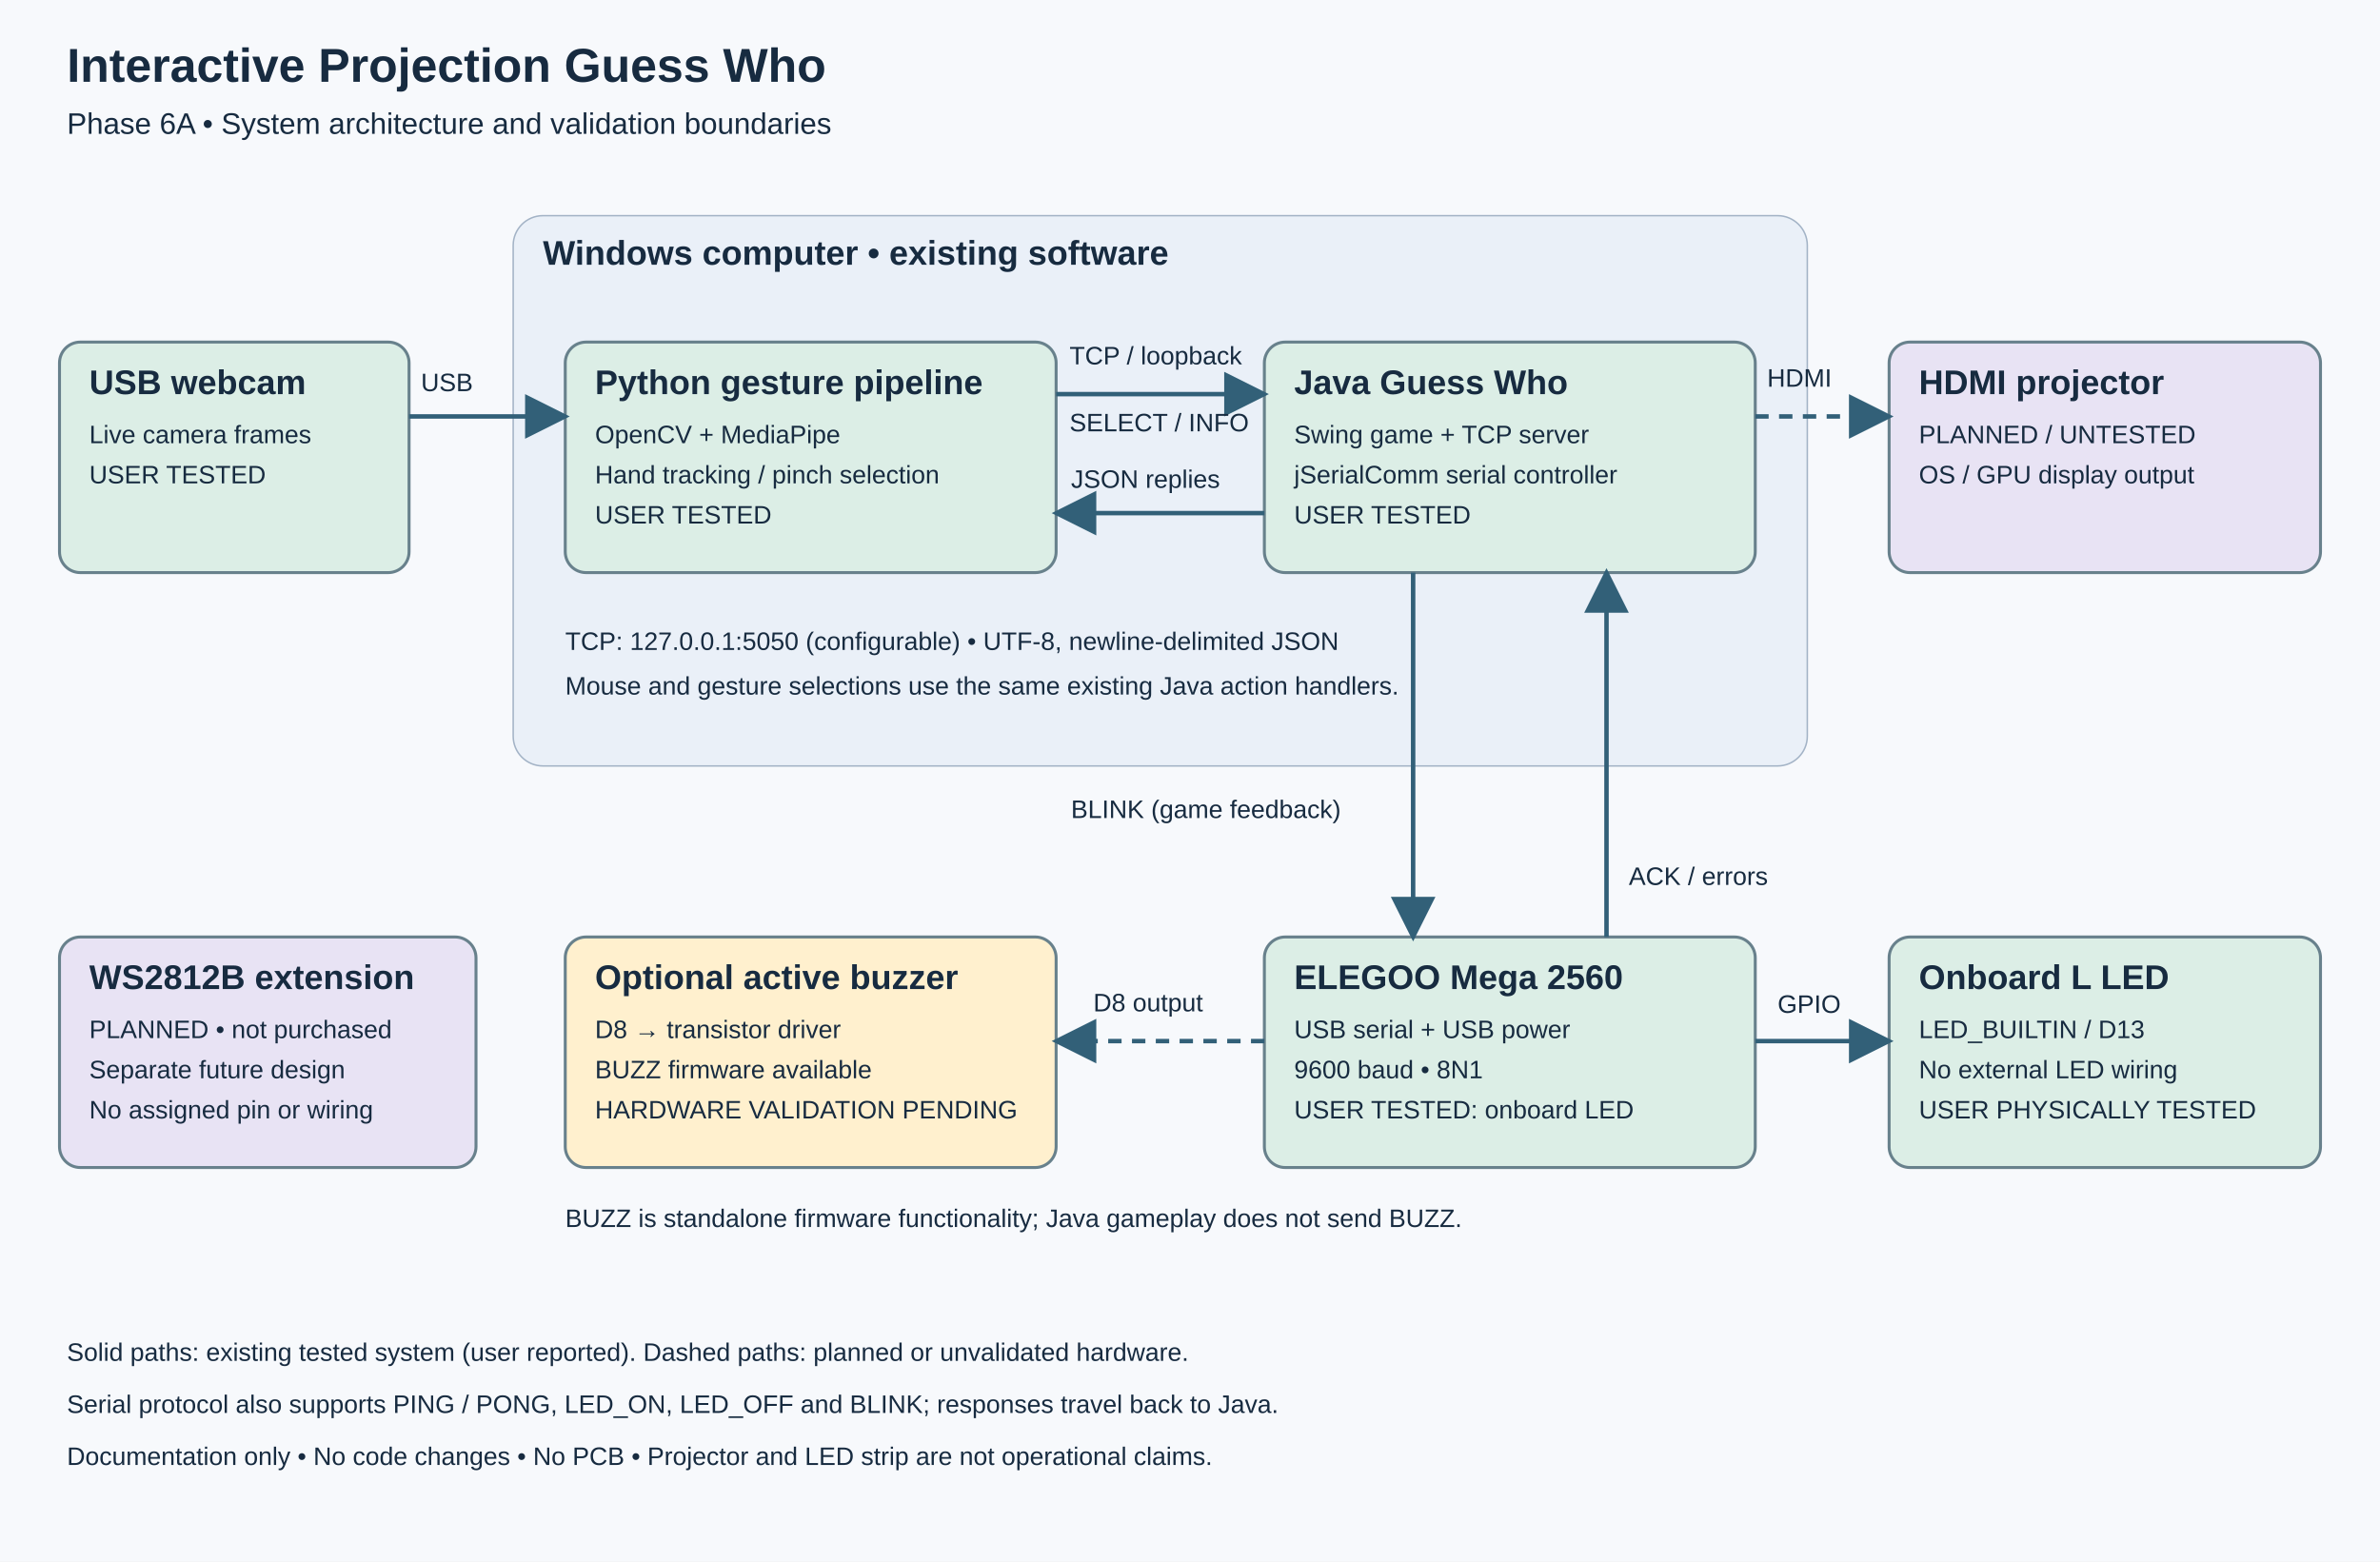
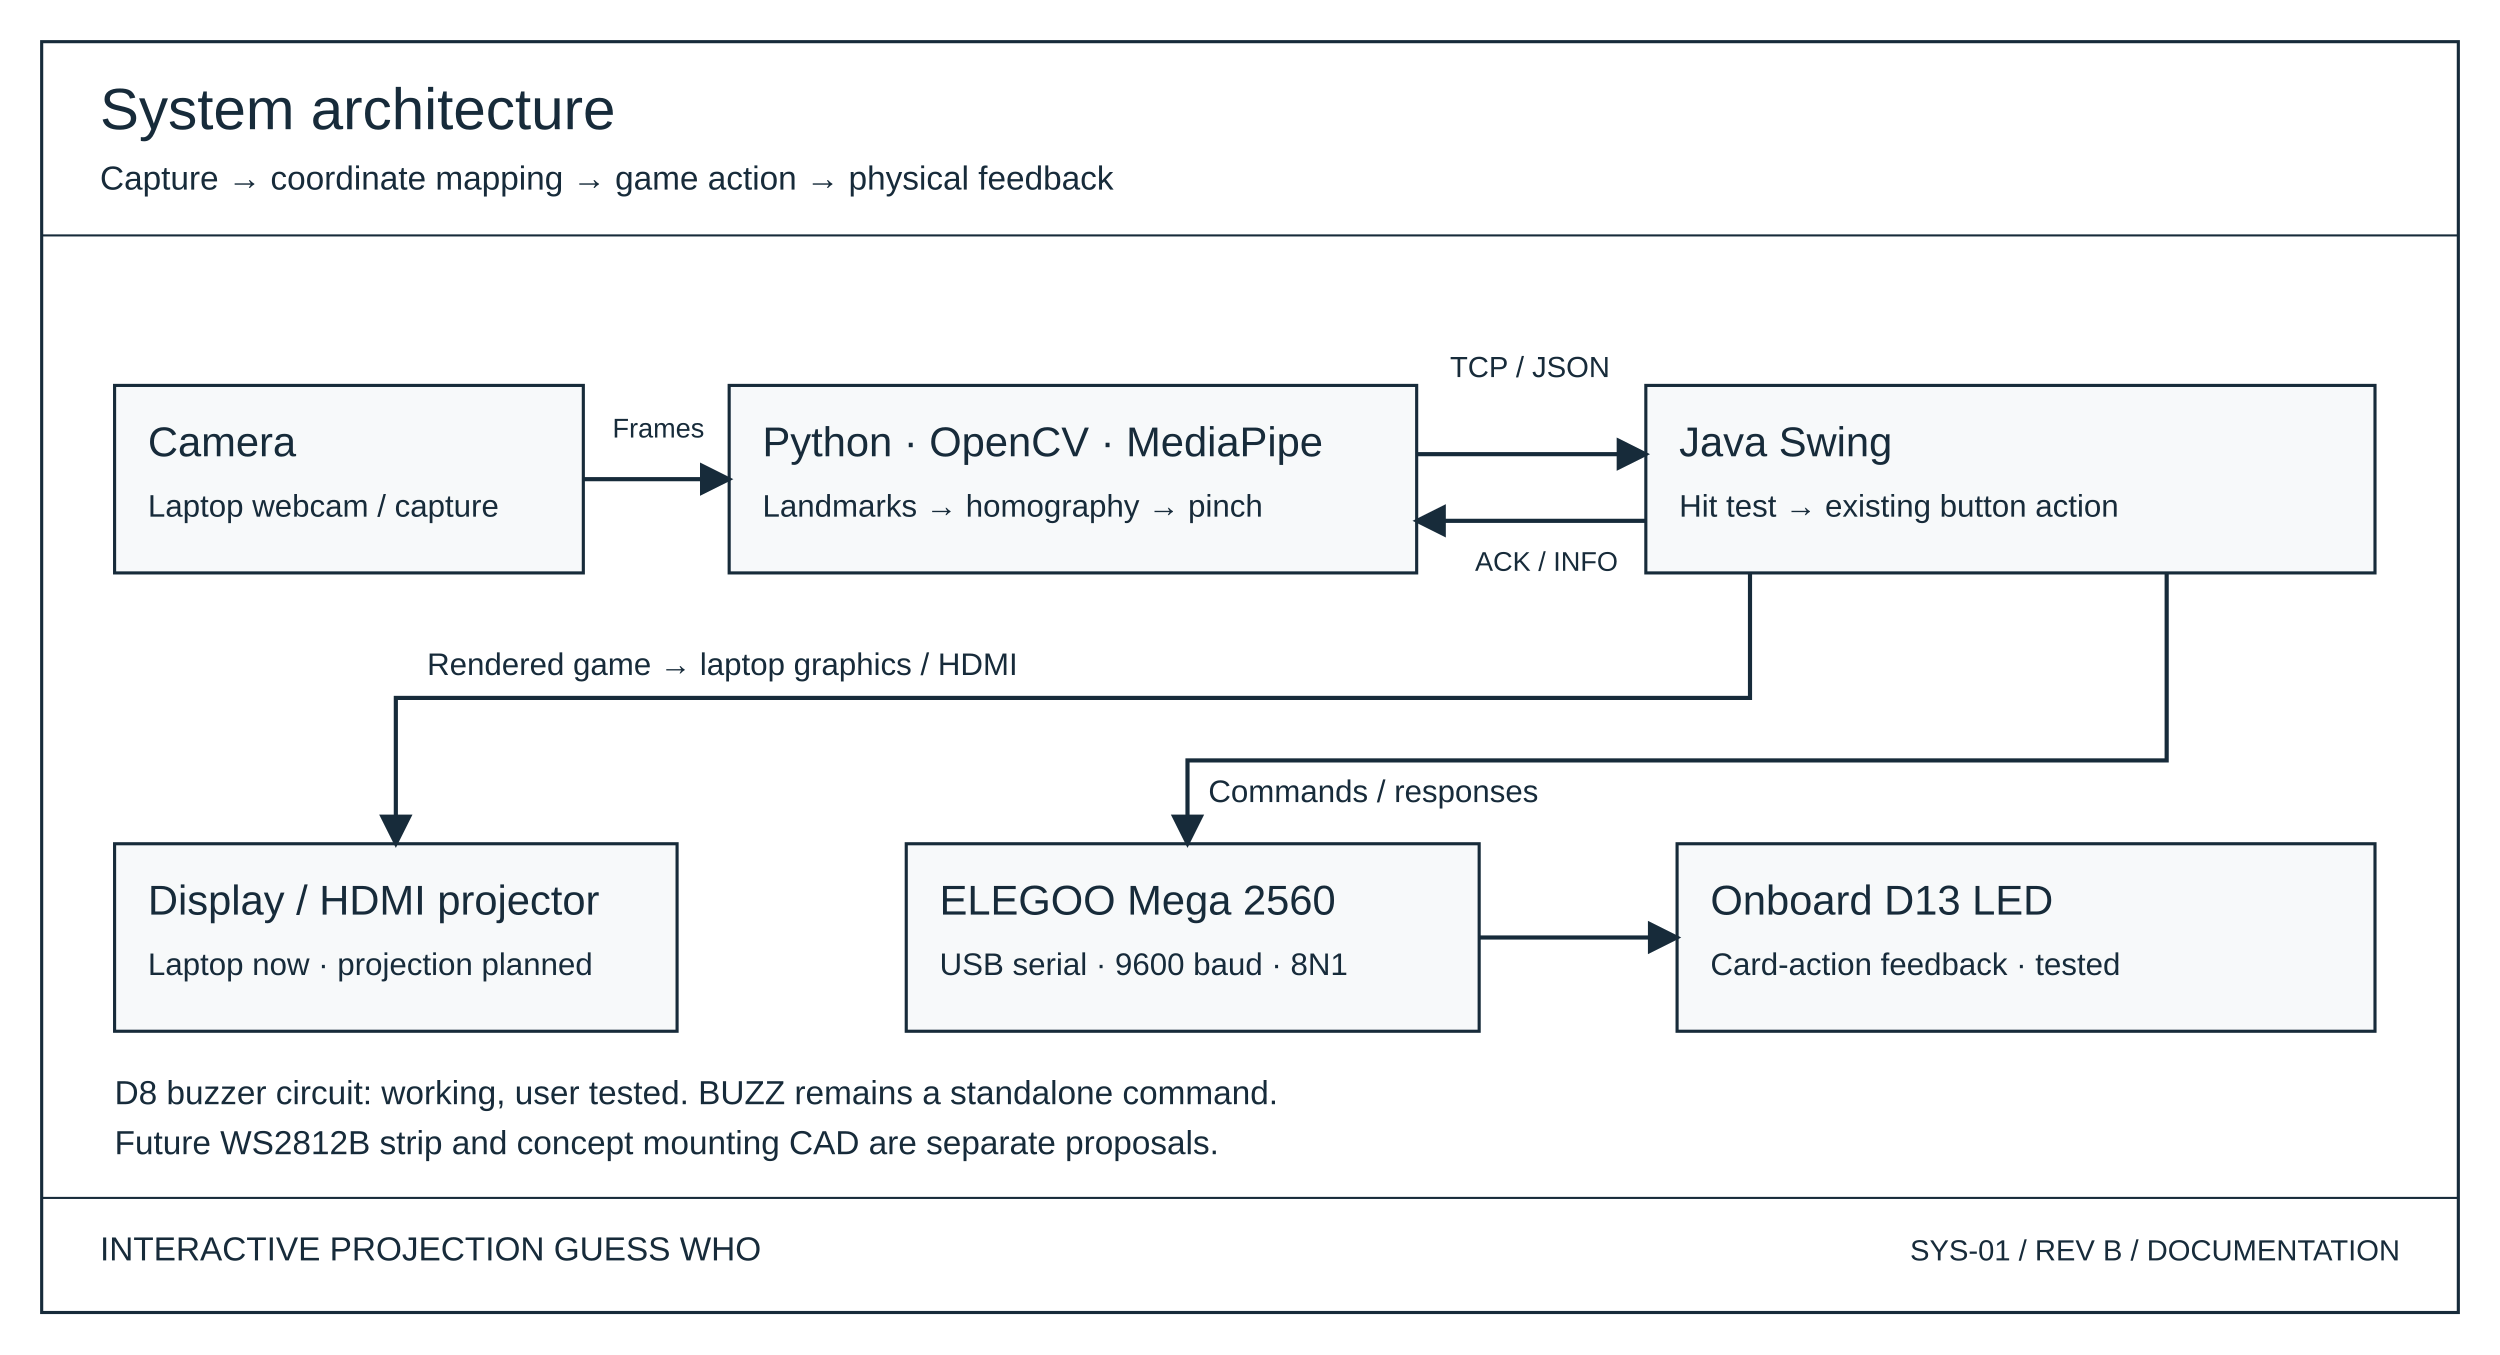
- <svg xmlns="http://www.w3.org/2000/svg" width="1600" height="1050" viewBox="0 0 1600 1050">
+ <svg xmlns="http://www.w3.org/2000/svg" width="1200" height="650" viewBox="0 0 1200 650" role="img">
  <defs>
-     <marker id="arrow" markerWidth="10" markerHeight="10" refX="9" refY="5" orient="auto-start-reverse">
-       <path d="M0 0 L10 5 L0 10Z" fill="#326078" />
+     <marker id="arrow" markerWidth="8" markerHeight="8" refX="7" refY="4" orient="auto-start-reverse">
+       <path d="M0 0 L8 4 L0 8 Z" fill="#172b3a" />
    </marker>
  </defs>
-   <rect width="1600" height="1050" fill="#f7f9fc" />
-   <style>text{font-family:Arial,sans-serif;fill:#172b40;font-size:20px}.heading{font-size:32px;font-weight:bold}.title{font-size:23px;font-weight:bold}.small{font-size:17px}</style>
-   <text x="45" y="55" class="heading">Interactive Projection Guess Who</text>
-   <text x="45" y="90" class="">Phase 6A • System architecture and validation boundaries</text>
-   <rect x="345" y="145" width="870" height="370" rx="20" fill="#eaf0f8" stroke="#a3b3c6" />
-   <text x="365" y="178" class="title">Windows computer • existing software</text>
-   <rect x="40" y="230" width="235" height="155" rx="14" fill="#dceee6" stroke="#68818c" stroke-width="2" />
-   <text x="60" y="265" class="title">USB webcam</text>
-   <text x="60" y="298" class="small">Live camera frames</text>
-   <text x="60" y="325" class="small">USER TESTED</text>
-   <rect x="380" y="230" width="330" height="155" rx="14" fill="#dceee6" stroke="#68818c" stroke-width="2" />
-   <text x="400" y="265" class="title">Python gesture pipeline</text>
-   <text x="400" y="298" class="small">OpenCV + MediaPipe</text>
-   <text x="400" y="325" class="small">Hand tracking / pinch selection</text>
-   <text x="400" y="352" class="small">USER TESTED</text>
-   <rect x="850" y="230" width="330" height="155" rx="14" fill="#dceee6" stroke="#68818c" stroke-width="2" />
-   <text x="870" y="265" class="title">Java Guess Who</text>
-   <text x="870" y="298" class="small">Swing game + TCP server</text>
-   <text x="870" y="325" class="small">jSerialComm serial controller</text>
-   <text x="870" y="352" class="small">USER TESTED</text>
-   <path d="M275 280 H380" fill="none" stroke="#326078" stroke-width="3" marker-end="url(#arrow)" />
-   <text x="283" y="263" class="small">USB</text>
-   <path d="M710 265 H850" fill="none" stroke="#326078" stroke-width="3" marker-end="url(#arrow)" />
-   <text x="719" y="245" class="small">TCP / loopback</text>
-   <text x="719" y="290" class="small">SELECT / INFO</text>
-   <path d="M850 345 H710" fill="none" stroke="#326078" stroke-width="3" marker-end="url(#arrow)" />
-   <text x="720" y="328" class="small">JSON replies</text>
-   <text x="380" y="437" class="small">TCP: 127.0.0.1:5050 (configurable) • UTF-8, newline-delimited JSON</text>
-   <text x="380" y="467" class="small">Mouse and gesture selections use the same existing Java action handlers.</text>
-   <rect x="1270" y="230" width="290" height="155" rx="14" fill="#e8e3f4" stroke="#68818c" stroke-width="2" />
-   <text x="1290" y="265" class="title">HDMI projector</text>
-   <text x="1290" y="298" class="small">PLANNED / UNTESTED</text>
-   <text x="1290" y="325" class="small">OS / GPU display output</text>
-   <path d="M1180 280 H1270" fill="none" stroke="#326078" stroke-width="3" stroke-dasharray="9 7" marker-end="url(#arrow)" />
-   <text x="1188" y="260" class="small">HDMI</text>
-   <rect x="850" y="630" width="330" height="155" rx="14" fill="#dceee6" stroke="#68818c" stroke-width="2" />
-   <text x="870" y="665" class="title">ELEGOO Mega 2560</text>
-   <text x="870" y="698" class="small">USB serial + USB power</text>
-   <text x="870" y="725" class="small">9600 baud • 8N1</text>
-   <text x="870" y="752" class="small">USER TESTED: onboard LED</text>
-   <path d="M950 385 V630" fill="none" stroke="#326078" stroke-width="3" marker-end="url(#arrow)" />
-   <text x="720" y="550" class="small">BLINK (game feedback)</text>
-   <path d="M1080 630 V385" fill="none" stroke="#326078" stroke-width="3" marker-end="url(#arrow)" />
-   <text x="1095" y="595" class="small">ACK / errors</text>
-   <rect x="1270" y="630" width="290" height="155" rx="14" fill="#dceee6" stroke="#68818c" stroke-width="2" />
-   <text x="1290" y="665" class="title">Onboard L LED</text>
-   <text x="1290" y="698" class="small">LED_BUILTIN / D13</text>
-   <text x="1290" y="725" class="small">No external LED wiring</text>
-   <text x="1290" y="752" class="small">USER PHYSICALLY TESTED</text>
-   <path d="M1180 700 H1270" fill="none" stroke="#326078" stroke-width="3" marker-end="url(#arrow)" />
-   <text x="1195" y="681" class="small">GPIO</text>
-   <rect x="380" y="630" width="330" height="155" rx="14" fill="#fff0ce" stroke="#68818c" stroke-width="2" />
-   <text x="400" y="665" class="title">Optional active buzzer</text>
-   <text x="400" y="698" class="small">D8 → transistor driver</text>
-   <text x="400" y="725" class="small">BUZZ firmware available</text>
-   <text x="400" y="752" class="small">HARDWARE VALIDATION PENDING</text>
-   <path d="M850 700 H710" fill="none" stroke="#326078" stroke-width="3" stroke-dasharray="9 7" marker-end="url(#arrow)" />
-   <text x="735" y="680" class="small">D8 output</text>
-   <text x="380" y="825" class="small">BUZZ is standalone firmware functionality; Java gameplay does not send BUZZ.</text>
-   <rect x="40" y="630" width="280" height="155" rx="14" fill="#e8e3f4" stroke="#68818c" stroke-width="2" />
-   <text x="60" y="665" class="title">WS2812B extension</text>
-   <text x="60" y="698" class="small">PLANNED • not purchased</text>
-   <text x="60" y="725" class="small">Separate future design</text>
-   <text x="60" y="752" class="small">No assigned pin or wiring</text>
-   <text x="45" y="915" class="small">Solid paths: existing tested system (user reported). Dashed paths: planned or unvalidated hardware.</text>
-   <text x="45" y="950" class="small">Serial protocol also supports PING / PONG, LED_ON, LED_OFF and BLINK; responses travel back to Java.</text>
-   <text x="45" y="985" class="small">Documentation only • No code changes • No PCB • Projector and LED strip are not operational claims.</text>
+   <g font-family="Arial, sans-serif">
+     <rect x="0" y="0" width="1200" height="650" fill="#fff" stroke="#fff" stroke-width="1.5" />
+     <rect x="20" y="20" width="1160" height="610" fill="white" stroke="#172b3a" stroke-width="1.5" />
+     <text x="48" y="62" font-size="28" fill="#172b3a" text-anchor="start">System architecture</text>
+     <text x="48" y="91" font-size="16" fill="#172b3a" text-anchor="start">Capture → coordinate mapping → game action → physical feedback</text>
+     <polyline points="20,113 1180,113" fill="none" stroke="#172b3a" stroke-width="1" />
+     <polyline points="20,575 1180,575" fill="none" stroke="#172b3a" stroke-width="1" />
+     <text x="48" y="605" font-size="16" fill="#172b3a" text-anchor="start">INTERACTIVE PROJECTION GUESS WHO</text>
+     <text x="1152" y="605" font-size="14" fill="#172b3a" text-anchor="end">SYS-01  /  REV B  /  DOCUMENTATION</text>
+     <rect x="55" y="185" width="225" height="90" fill="#f7f9fa" stroke="#172b3a" stroke-width="1.5" />
+     <text x="71" y="219" font-size="20" fill="#172b3a" text-anchor="start">Camera</text>
+     <text x="71" y="248" font-size="15" fill="#172b3a" text-anchor="start">Laptop webcam / capture</text>
+     <rect x="350" y="185" width="330" height="90" fill="#f7f9fa" stroke="#172b3a" stroke-width="1.5" />
+     <text x="366" y="219" font-size="20" fill="#172b3a" text-anchor="start">Python · OpenCV · MediaPipe</text>
+     <text x="366" y="248" font-size="15" fill="#172b3a" text-anchor="start">Landmarks → homography → pinch</text>
+     <rect x="790" y="185" width="350" height="90" fill="#f7f9fa" stroke="#172b3a" stroke-width="1.5" />
+     <text x="806" y="219" font-size="20" fill="#172b3a" text-anchor="start">Java Swing</text>
+     <text x="806" y="248" font-size="15" fill="#172b3a" text-anchor="start">Hit test → existing button action</text>
+     <polyline points="280,230 350,230" fill="none" stroke="#172b3a" stroke-width="2" marker-end="url(#arrow)" />
+     <text x="294" y="210" font-size="13" fill="#172b3a" text-anchor="start">Frames</text>
+     <polyline points="680,218 790,218" fill="none" stroke="#172b3a" stroke-width="2" marker-end="url(#arrow)" />
+     <text x="696" y="181" font-size="14" fill="#172b3a" text-anchor="start">TCP / JSON</text>
+     <polyline points="790,250 680,250" fill="none" stroke="#172b3a" stroke-width="2" marker-end="url(#arrow)" />
+     <text x="708" y="274" font-size="13" fill="#172b3a" text-anchor="start">ACK / INFO</text>
+     <rect x="55" y="405" width="270" height="90" fill="#f7f9fa" stroke="#172b3a" stroke-width="1.5" />
+     <text x="71" y="439" font-size="20" fill="#172b3a" text-anchor="start">Display / HDMI projector</text>
+     <text x="71" y="468" font-size="15" fill="#172b3a" text-anchor="start">Laptop now · projection planned</text>
+     <rect x="435" y="405" width="275" height="90" fill="#f7f9fa" stroke="#172b3a" stroke-width="1.5" />
+     <text x="451" y="439" font-size="20" fill="#172b3a" text-anchor="start">ELEGOO Mega 2560</text>
+     <text x="451" y="468" font-size="15" fill="#172b3a" text-anchor="start">USB serial · 9600 baud · 8N1</text>
+     <rect x="805" y="405" width="335" height="90" fill="#f7f9fa" stroke="#172b3a" stroke-width="1.5" />
+     <text x="821" y="439" font-size="20" fill="#172b3a" text-anchor="start">Onboard D13 LED</text>
+     <text x="821" y="468" font-size="15" fill="#172b3a" text-anchor="start">Card-action feedback · tested</text>
+     <polyline points="840,275 840,335 190,335 190,405" fill="none" stroke="#172b3a" stroke-width="2" marker-end="url(#arrow)" />
+     <text x="205" y="324" font-size="15" fill="#172b3a" text-anchor="start">Rendered game → laptop graphics / HDMI</text>
+     <polyline points="1040,275 1040,365 570,365 570,405" fill="none" stroke="#172b3a" stroke-width="2" marker-end="url(#arrow)" />
+     <text x="580" y="385" font-size="15" fill="#172b3a" text-anchor="start">Commands / responses</text>
+     <polyline points="710,450 805,450" fill="none" stroke="#172b3a" stroke-width="2" marker-end="url(#arrow)" />
+     <text x="55" y="530" font-size="16" fill="#172b3a" text-anchor="start">D8 buzzer circuit: working, user tested. BUZZ remains a standalone command.</text>
+     <text x="55" y="554" font-size="16" fill="#172b3a" text-anchor="start">Future WS2812B strip and concept mounting CAD are separate proposals.</text>
+   </g>
</svg>
